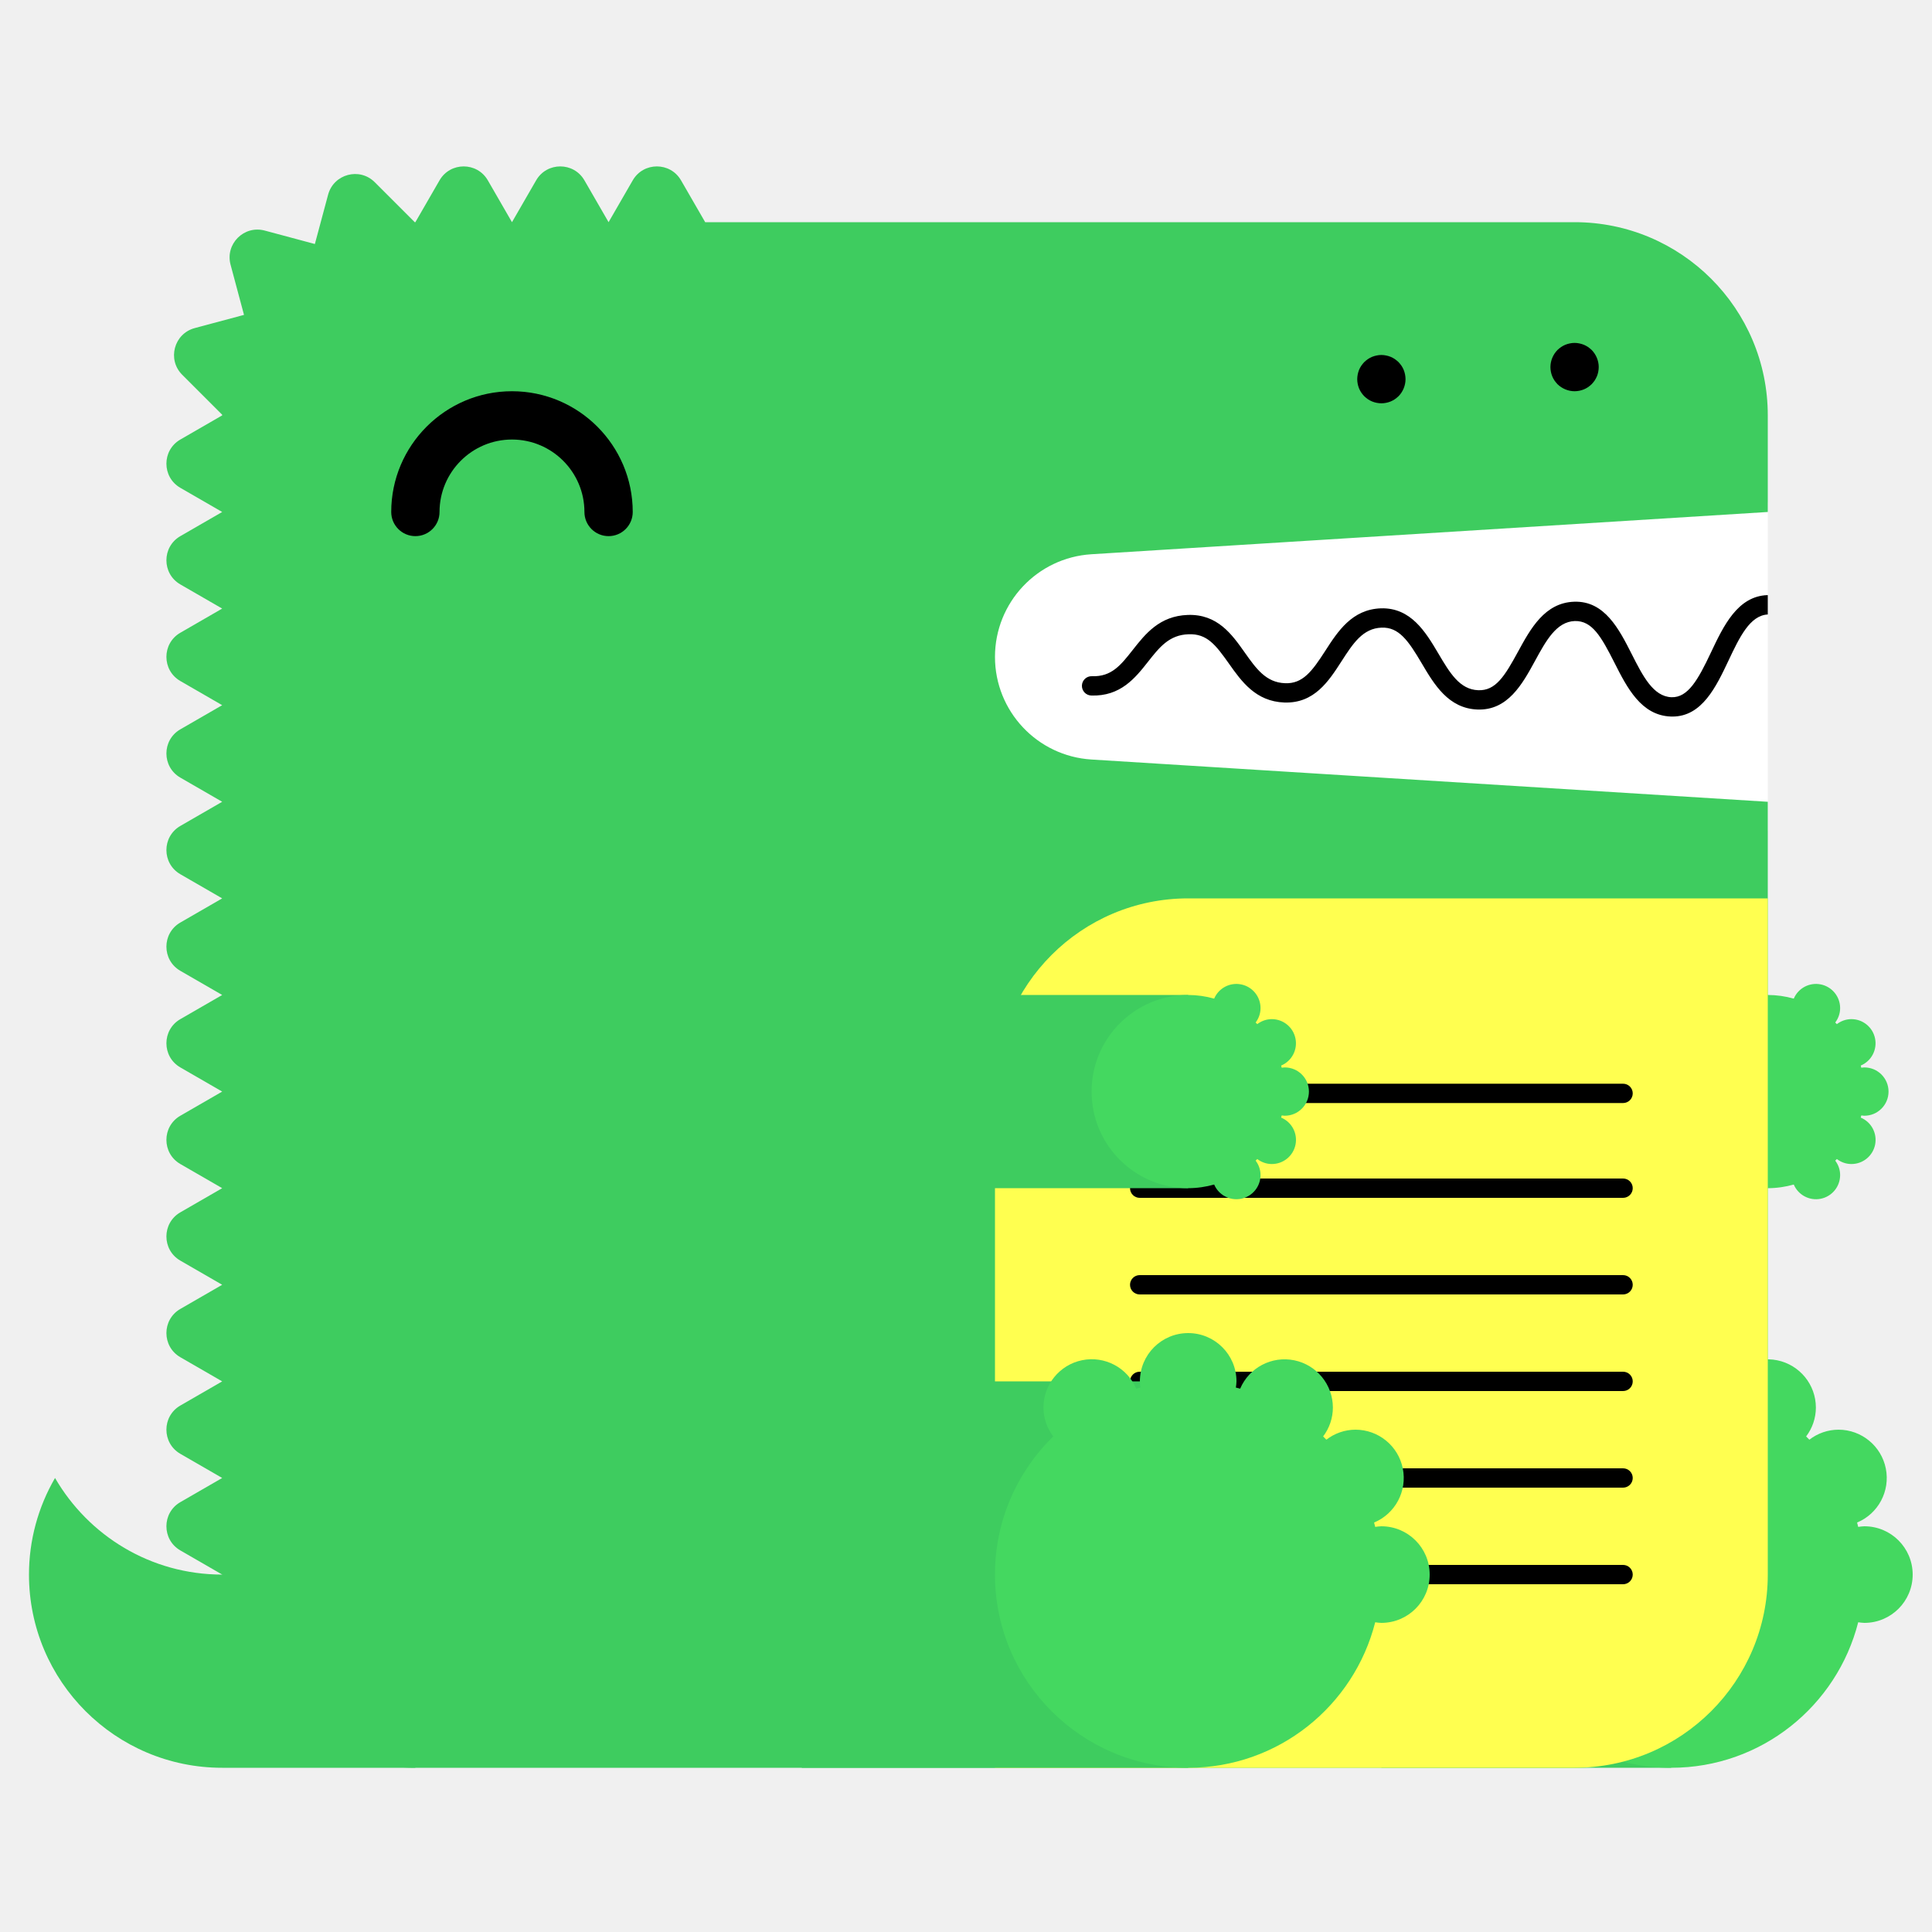
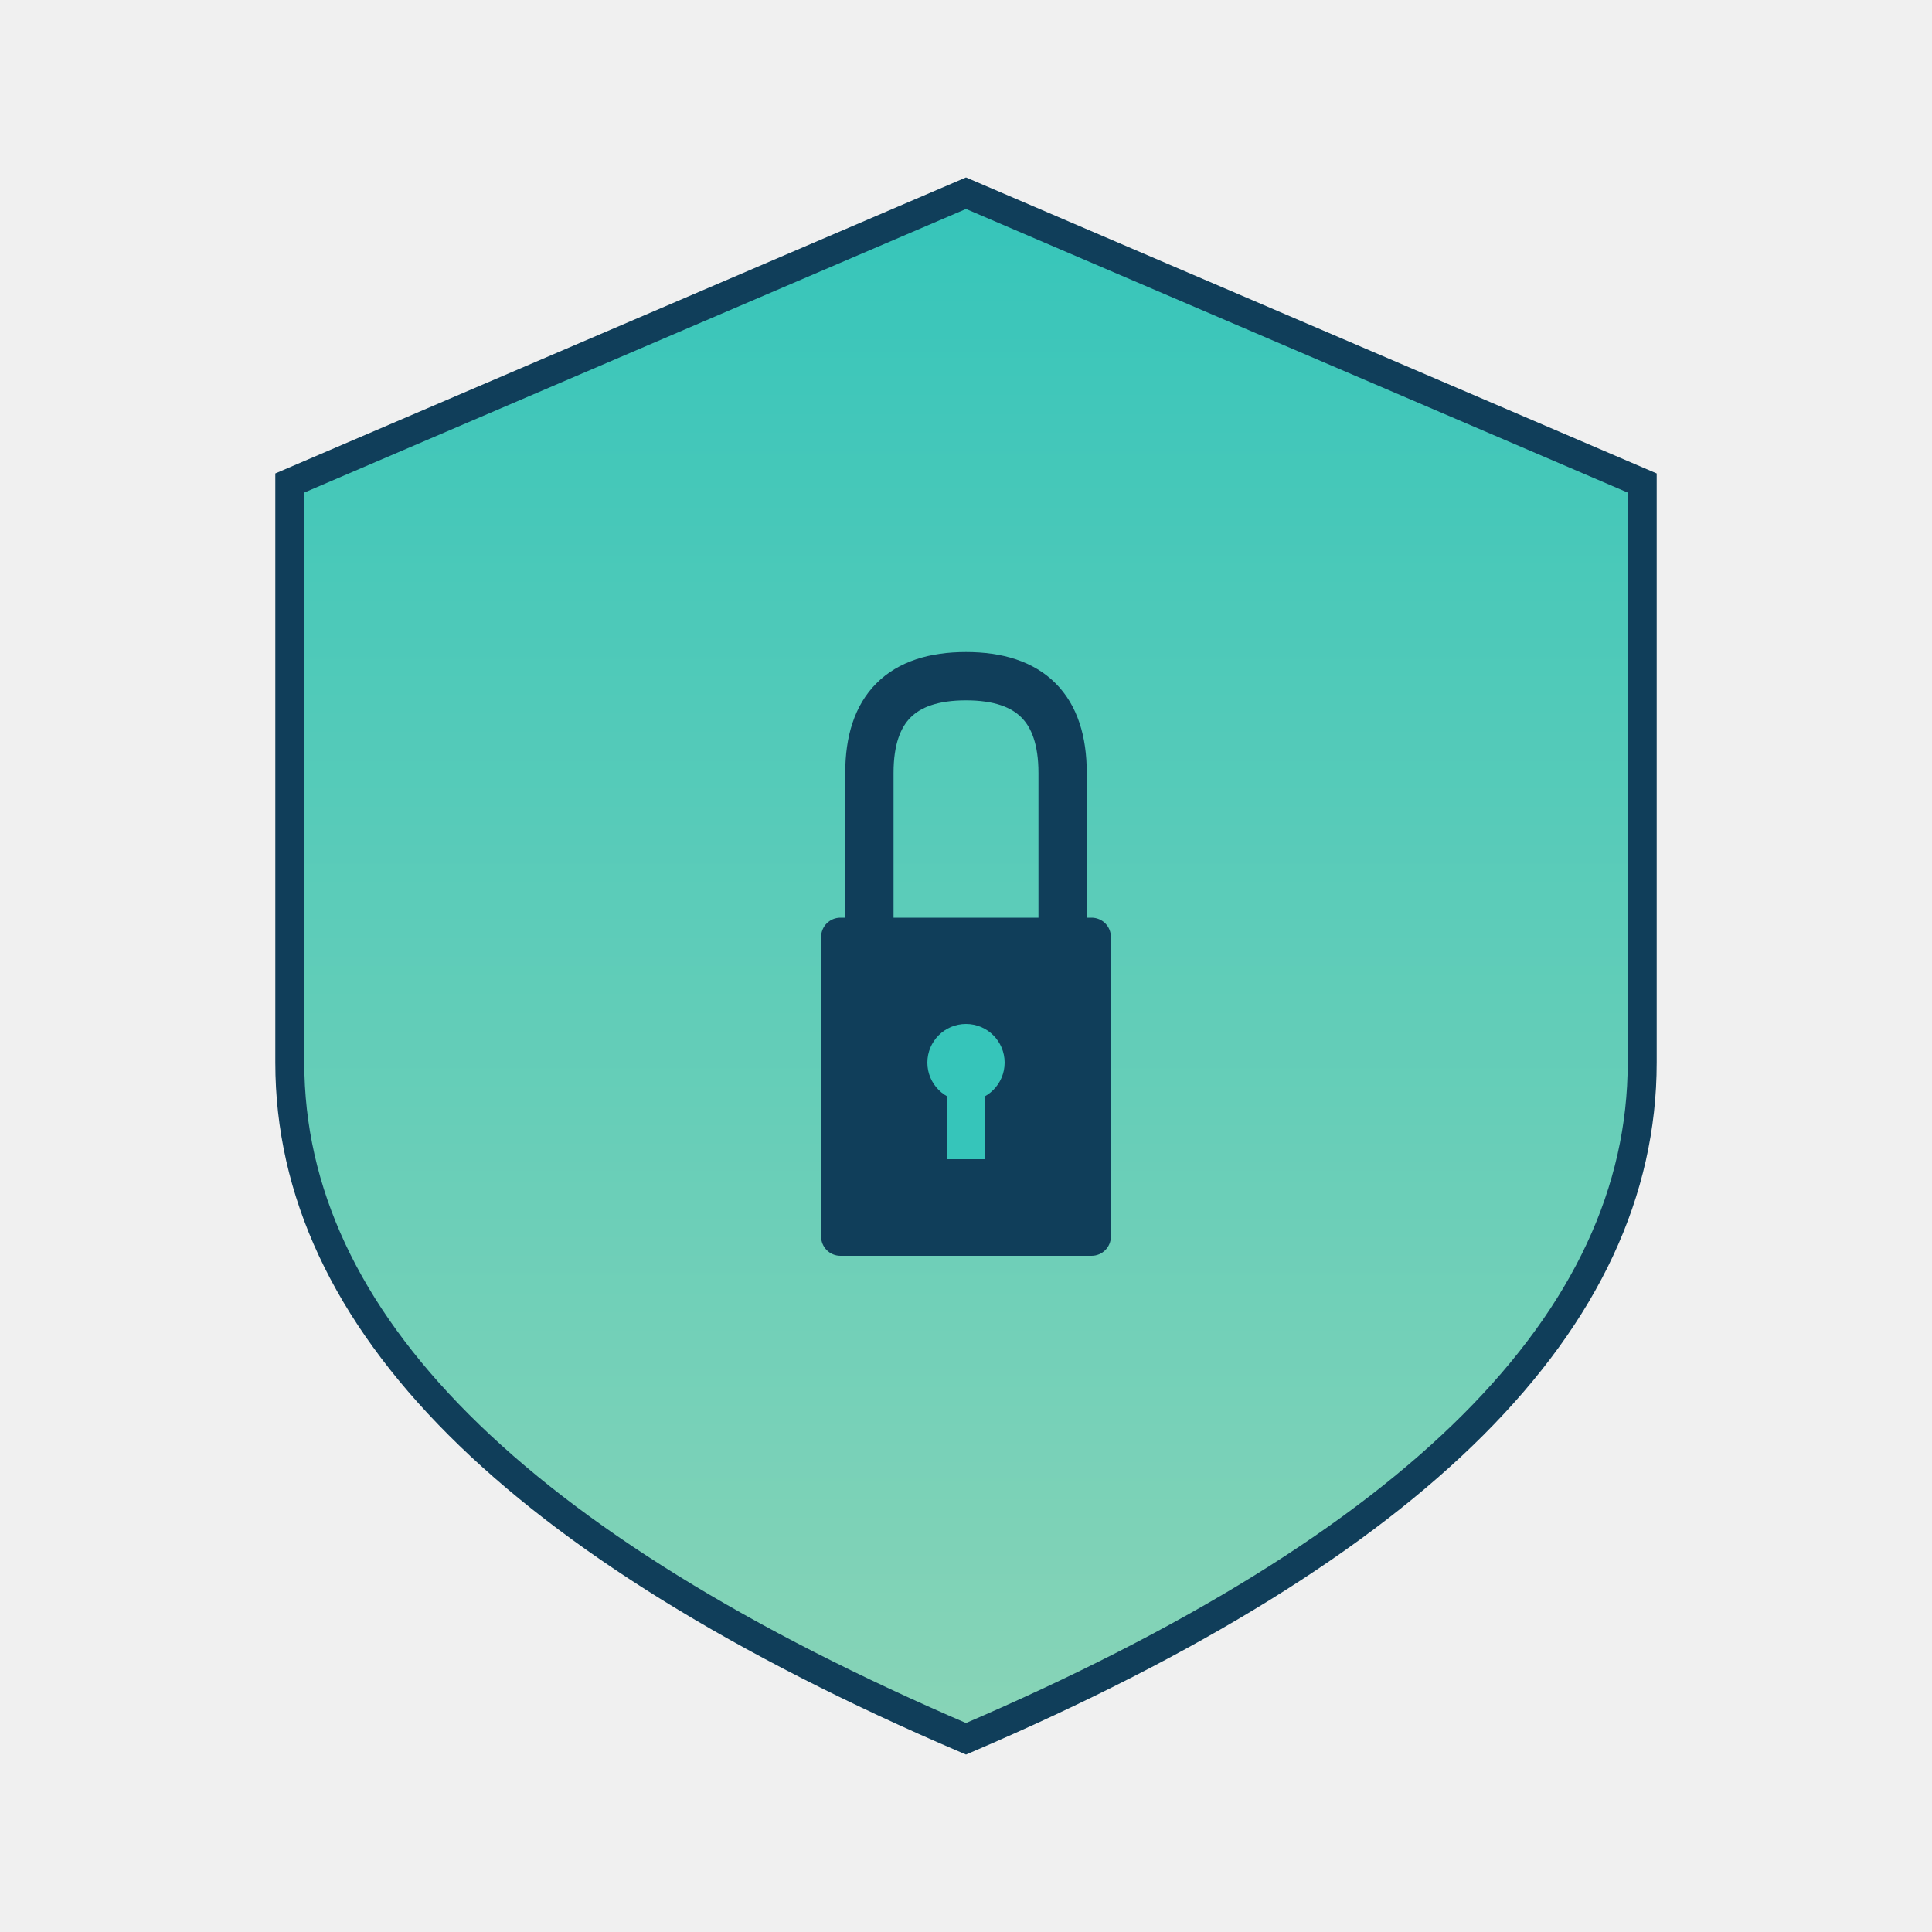
- <svg xmlns="http://www.w3.org/2000/svg" width="200" height="200" viewBox="0 0 200 200">
-   <g fill="none" fill-rule="evenodd">
-     <path fill="#FFF" d="M99 52h84v34H99z" />
-     <path d="M23 163c-7.398 0-13.843-4.027-17.303-10A19.886 19.886 0 0 0 3 163c0 11.046 8.954 20 20 20h20v-20H23z" fill="#3ECC5F" />
-     <path d="M112.98 57.376L183 53V43c0-11.046-8.954-20-20-20H73l-2.5-4.33c-1.112-1.925-3.889-1.925-5 0L63 23l-2.5-4.33c-1.111-1.925-3.889-1.925-5 0L53 23l-2.5-4.33c-1.111-1.925-3.889-1.925-5 0L43 23c-.022 0-.042.003-.065.003l-4.142-4.141c-1.57-1.571-4.252-.853-4.828 1.294l-1.369 5.104-5.192-1.392c-2.148-.575-4.111 1.389-3.535 3.536l1.39 5.193-5.102 1.367c-2.148.576-2.867 3.259-1.296 4.83l4.142 4.142c0 .021-.003.042-.003.064l-4.33 2.5c-1.925 1.111-1.925 3.889 0 5L23 53l-4.33 2.5c-1.925 1.111-1.925 3.889 0 5L23 63l-4.33 2.5c-1.925 1.111-1.925 3.889 0 5L23 73l-4.33 2.5c-1.925 1.111-1.925 3.889 0 5L23 83l-4.33 2.5c-1.925 1.111-1.925 3.889 0 5L23 93l-4.33 2.5c-1.925 1.111-1.925 3.889 0 5L23 103l-4.33 2.5c-1.925 1.111-1.925 3.889 0 5L23 113l-4.33 2.5c-1.925 1.111-1.925 3.889 0 5L23 123l-4.33 2.5c-1.925 1.111-1.925 3.889 0 5L23 133l-4.33 2.5c-1.925 1.111-1.925 3.889 0 5L23 143l-4.33 2.5c-1.925 1.111-1.925 3.889 0 5L23 153l-4.33 2.5c-1.925 1.111-1.925 3.889 0 5L23 163c0 11.046 8.954 20 20 20h120c11.046 0 20-8.954 20-20V83l-70.02-4.376A10.645 10.645 0 0 1 103 68c0-5.621 4.37-10.273 9.98-10.624" fill="#3ECC5F" />
-     <path fill="#3ECC5F" d="M143 183h30v-40h-30z" />
-     <path d="M193 158c-.219 0-.428.037-.639.064-.038-.15-.074-.301-.116-.451A5 5 0 0 0 190.32 148a4.96 4.96 0 0 0-3.016 1.036 26.531 26.531 0 0 0-.335-.336 4.955 4.955 0 0 0 1.011-2.987 5 5 0 0 0-9.599-1.959c-.148-.042-.297-.077-.445-.115.027-.211.064-.42.064-.639a5 5 0 0 0-5-5 5 5 0 0 0-5 5c0 .219.037.428.064.639-.148.038-.297.073-.445.115a4.998 4.998 0 0 0-9.599 1.959c0 1.125.384 2.151 1.011 2.987-3.717 3.632-6.031 8.693-6.031 14.3 0 11.046 8.954 20 20 20 9.339 0 17.16-6.41 19.361-15.064.211.027.42.064.639.064a5 5 0 0 0 5-5 5 5 0 0 0-5-5" fill="#44D860" />
-     <path fill="#3ECC5F" d="M153 123h30v-20h-30z" />
-     <path d="M193 115.5a2.5 2.5 0 1 0 0-5c-.109 0-.214.019-.319.032-.02-.075-.037-.15-.058-.225a2.501 2.501 0 0 0-.963-4.807c-.569 0-1.088.197-1.508.518a6.653 6.653 0 0 0-.168-.168c.314-.417.506-.931.506-1.494a2.5 2.5 0 0 0-4.8-.979A9.987 9.987 0 0 0 183 103c-5.522 0-10 4.478-10 10s4.478 10 10 10c.934 0 1.833-.138 2.69-.377a2.5 2.5 0 0 0 4.8-.979c0-.563-.192-1.077-.506-1.494.057-.055.113-.111.168-.168.42.321.939.518 1.508.518a2.5 2.5 0 0 0 .963-4.807c.021-.074.038-.15.058-.225.105.013.21.032.319.032" fill="#44D860" />
-     <path d="M63 55.5a2.5 2.5 0 0 1-2.5-2.5c0-4.136-3.364-7.5-7.5-7.5s-7.5 3.364-7.5 7.5a2.5 2.5 0 1 1-5 0c0-6.893 5.607-12.5 12.5-12.5S65.5 46.107 65.5 53a2.5 2.5 0 0 1-2.5 2.5" fill="#000" />
-     <path d="M103 183h60c11.046 0 20-8.954 20-20V93h-60c-11.046 0-20 8.954-20 20v70z" fill="#FFFF50" />
-     <path d="M168.02 124h-50.04a1 1 0 1 1 0-2h50.04a1 1 0 1 1 0 2m0 20h-50.04a1 1 0 1 1 0-2h50.04a1 1 0 1 1 0 2m0 20h-50.04a1 1 0 1 1 0-2h50.04a1 1 0 1 1 0 2m0-49.814h-50.04a1 1 0 1 1 0-2h50.04a1 1 0 1 1 0 2m0 19.814h-50.04a1 1 0 1 1 0-2h50.04a1 1 0 1 1 0 2m0 20h-50.04a1 1 0 1 1 0-2h50.04a1 1 0 1 1 0 2M183 61.611c-.012 0-.022-.006-.034-.005-3.09.105-4.552 3.196-5.842 5.923-1.346 2.85-2.387 4.703-4.093 4.647-1.889-.068-2.969-2.202-4.113-4.46-1.314-2.594-2.814-5.536-5.963-5.426-3.046.104-4.513 2.794-5.807 5.167-1.377 2.528-2.314 4.065-4.121 3.994-1.927-.07-2.951-1.805-4.136-3.813-1.321-2.236-2.848-4.75-5.936-4.664-2.994.103-4.465 2.385-5.763 4.4-1.373 2.13-2.335 3.428-4.165 3.351-1.973-.07-2.992-1.51-4.171-3.177-1.324-1.873-2.816-3.993-5.895-3.89-2.928.1-4.399 1.97-5.696 3.618-1.232 1.564-2.194 2.802-4.229 2.724a1 1 0 0 0-.072 2c3.017.101 4.545-1.8 5.872-3.487 1.177-1.496 2.193-2.787 4.193-2.855 1.926-.082 2.829 1.115 4.195 3.045 1.297 1.834 2.769 3.914 5.731 4.021 3.103.104 4.596-2.215 5.918-4.267 1.182-1.834 2.202-3.417 4.15-3.484 1.793-.067 2.769 1.35 4.145 3.681 1.297 2.197 2.766 4.686 5.787 4.796 3.125.108 4.634-2.62 5.949-5.035 1.139-2.088 2.214-4.06 4.119-4.126 1.793-.042 2.728 1.595 4.111 4.33 1.292 2.553 2.757 5.445 5.825 5.556l.169.003c3.064 0 4.518-3.075 5.805-5.794 1.139-2.41 2.217-4.68 4.067-4.773v-2z" fill="#000" />
-     <path fill="#3ECC5F" d="M83 183h40v-40H83z" />
-     <path d="M143 158c-.219 0-.428.037-.639.064-.038-.15-.074-.301-.116-.451A5 5 0 0 0 140.32 148a4.96 4.96 0 0 0-3.016 1.036 26.531 26.531 0 0 0-.335-.336 4.955 4.955 0 0 0 1.011-2.987 5 5 0 0 0-9.599-1.959c-.148-.042-.297-.077-.445-.115.027-.211.064-.42.064-.639a5 5 0 0 0-5-5 5 5 0 0 0-5 5c0 .219.037.428.064.639-.148.038-.297.073-.445.115a4.998 4.998 0 0 0-9.599 1.959c0 1.125.384 2.151 1.011 2.987-3.717 3.632-6.031 8.693-6.031 14.3 0 11.046 8.954 20 20 20 9.339 0 17.16-6.41 19.361-15.064.211.027.42.064.639.064a5 5 0 0 0 5-5 5 5 0 0 0-5-5" fill="#44D860" />
-     <path fill="#3ECC5F" d="M83 123h40v-20H83z" />
-     <path d="M133 115.5a2.5 2.5 0 1 0 0-5c-.109 0-.214.019-.319.032-.02-.075-.037-.15-.058-.225a2.501 2.501 0 0 0-.963-4.807c-.569 0-1.088.197-1.508.518a6.653 6.653 0 0 0-.168-.168c.314-.417.506-.931.506-1.494a2.5 2.5 0 0 0-4.8-.979A9.987 9.987 0 0 0 123 103c-5.522 0-10 4.478-10 10s4.478 10 10 10c.934 0 1.833-.138 2.69-.377a2.5 2.5 0 0 0 4.8-.979c0-.563-.192-1.077-.506-1.494.057-.055.113-.111.168-.168.42.321.939.518 1.508.518a2.5 2.5 0 0 0 .963-4.807c.021-.074.038-.15.058-.225.105.013.21.032.319.032" fill="#44D860" />
-     <path d="M143 41.75c-.16 0-.33-.02-.49-.05a2.52 2.52 0 0 1-.47-.14c-.15-.06-.29-.14-.431-.23-.13-.09-.259-.2-.38-.31-.109-.12-.219-.24-.309-.38s-.17-.28-.231-.43a2.619 2.619 0 0 1-.189-.96c0-.16.02-.33.05-.49.03-.16.08-.31.139-.47.061-.15.141-.29.231-.43.09-.13.2-.26.309-.38.121-.11.25-.22.38-.31.141-.09.281-.17.431-.23.149-.06.31-.11.47-.14.32-.07.65-.07.98 0 .159.03.32.08.47.14.149.06.29.14.43.23.13.09.259.2.38.31.11.12.22.25.31.38.09.14.17.28.23.43.06.16.11.31.14.47.029.16.05.33.05.49 0 .66-.271 1.31-.73 1.77-.121.11-.25.22-.38.31-.14.09-.281.17-.43.23a2.565 2.565 0 0 1-.96.19m20-1.25c-.66 0-1.3-.27-1.771-.73a3.802 3.802 0 0 1-.309-.38c-.09-.14-.17-.28-.231-.43a2.619 2.619 0 0 1-.189-.96c0-.66.27-1.3.729-1.77.121-.11.25-.22.38-.31.141-.09.281-.17.431-.23.149-.06.31-.11.47-.14.32-.07.66-.07.98 0 .159.03.32.08.47.14.149.06.29.14.43.23.13.09.259.2.38.31.459.47.73 1.11.73 1.77 0 .16-.021.33-.05.49-.03.16-.08.32-.14.47-.07.15-.14.29-.23.43-.09.13-.2.26-.31.38-.121.11-.25.22-.38.31-.14.09-.281.17-.43.23a2.565 2.565 0 0 1-.96.19" fill="#000" />
-   </g>
+ <svg xmlns="http://www.w3.org/2000/svg" viewBox="0 0 200 200" width="200" height="200">
+   <defs>
+     <linearGradient id="shieldGradient" x1="0%" y1="0%" x2="0%" y2="100%">
+       <stop offset="0%" style="stop-color:#36C5BA;stop-opacity:1" />
+       <stop offset="100%" style="stop-color:#88D4B7;stop-opacity:1" />
+     </linearGradient>
+   </defs>
+   <path d="M 100 20 L 170 50 L 170 110 Q 170 150 100 180 Q 30 150 30 110 L 30 50 Z" fill="url(#shieldGradient)" stroke="#103E5A" stroke-width="3" />
+   <rect x="85" y="95" width="30" height="35" rx="2" fill="#103E5A" />
+   <path d="M 90 95 L 90 80 Q 90 70 100 70 Q 110 70 110 80 L 110 95" fill="none" stroke="#103E5A" stroke-width="5" stroke-linecap="round" />
+   <circle cx="100" cy="110" r="4" fill="#36C5BA" />
+   <rect x="98" y="110" width="4" height="10" fill="#36C5BA" />
</svg>
